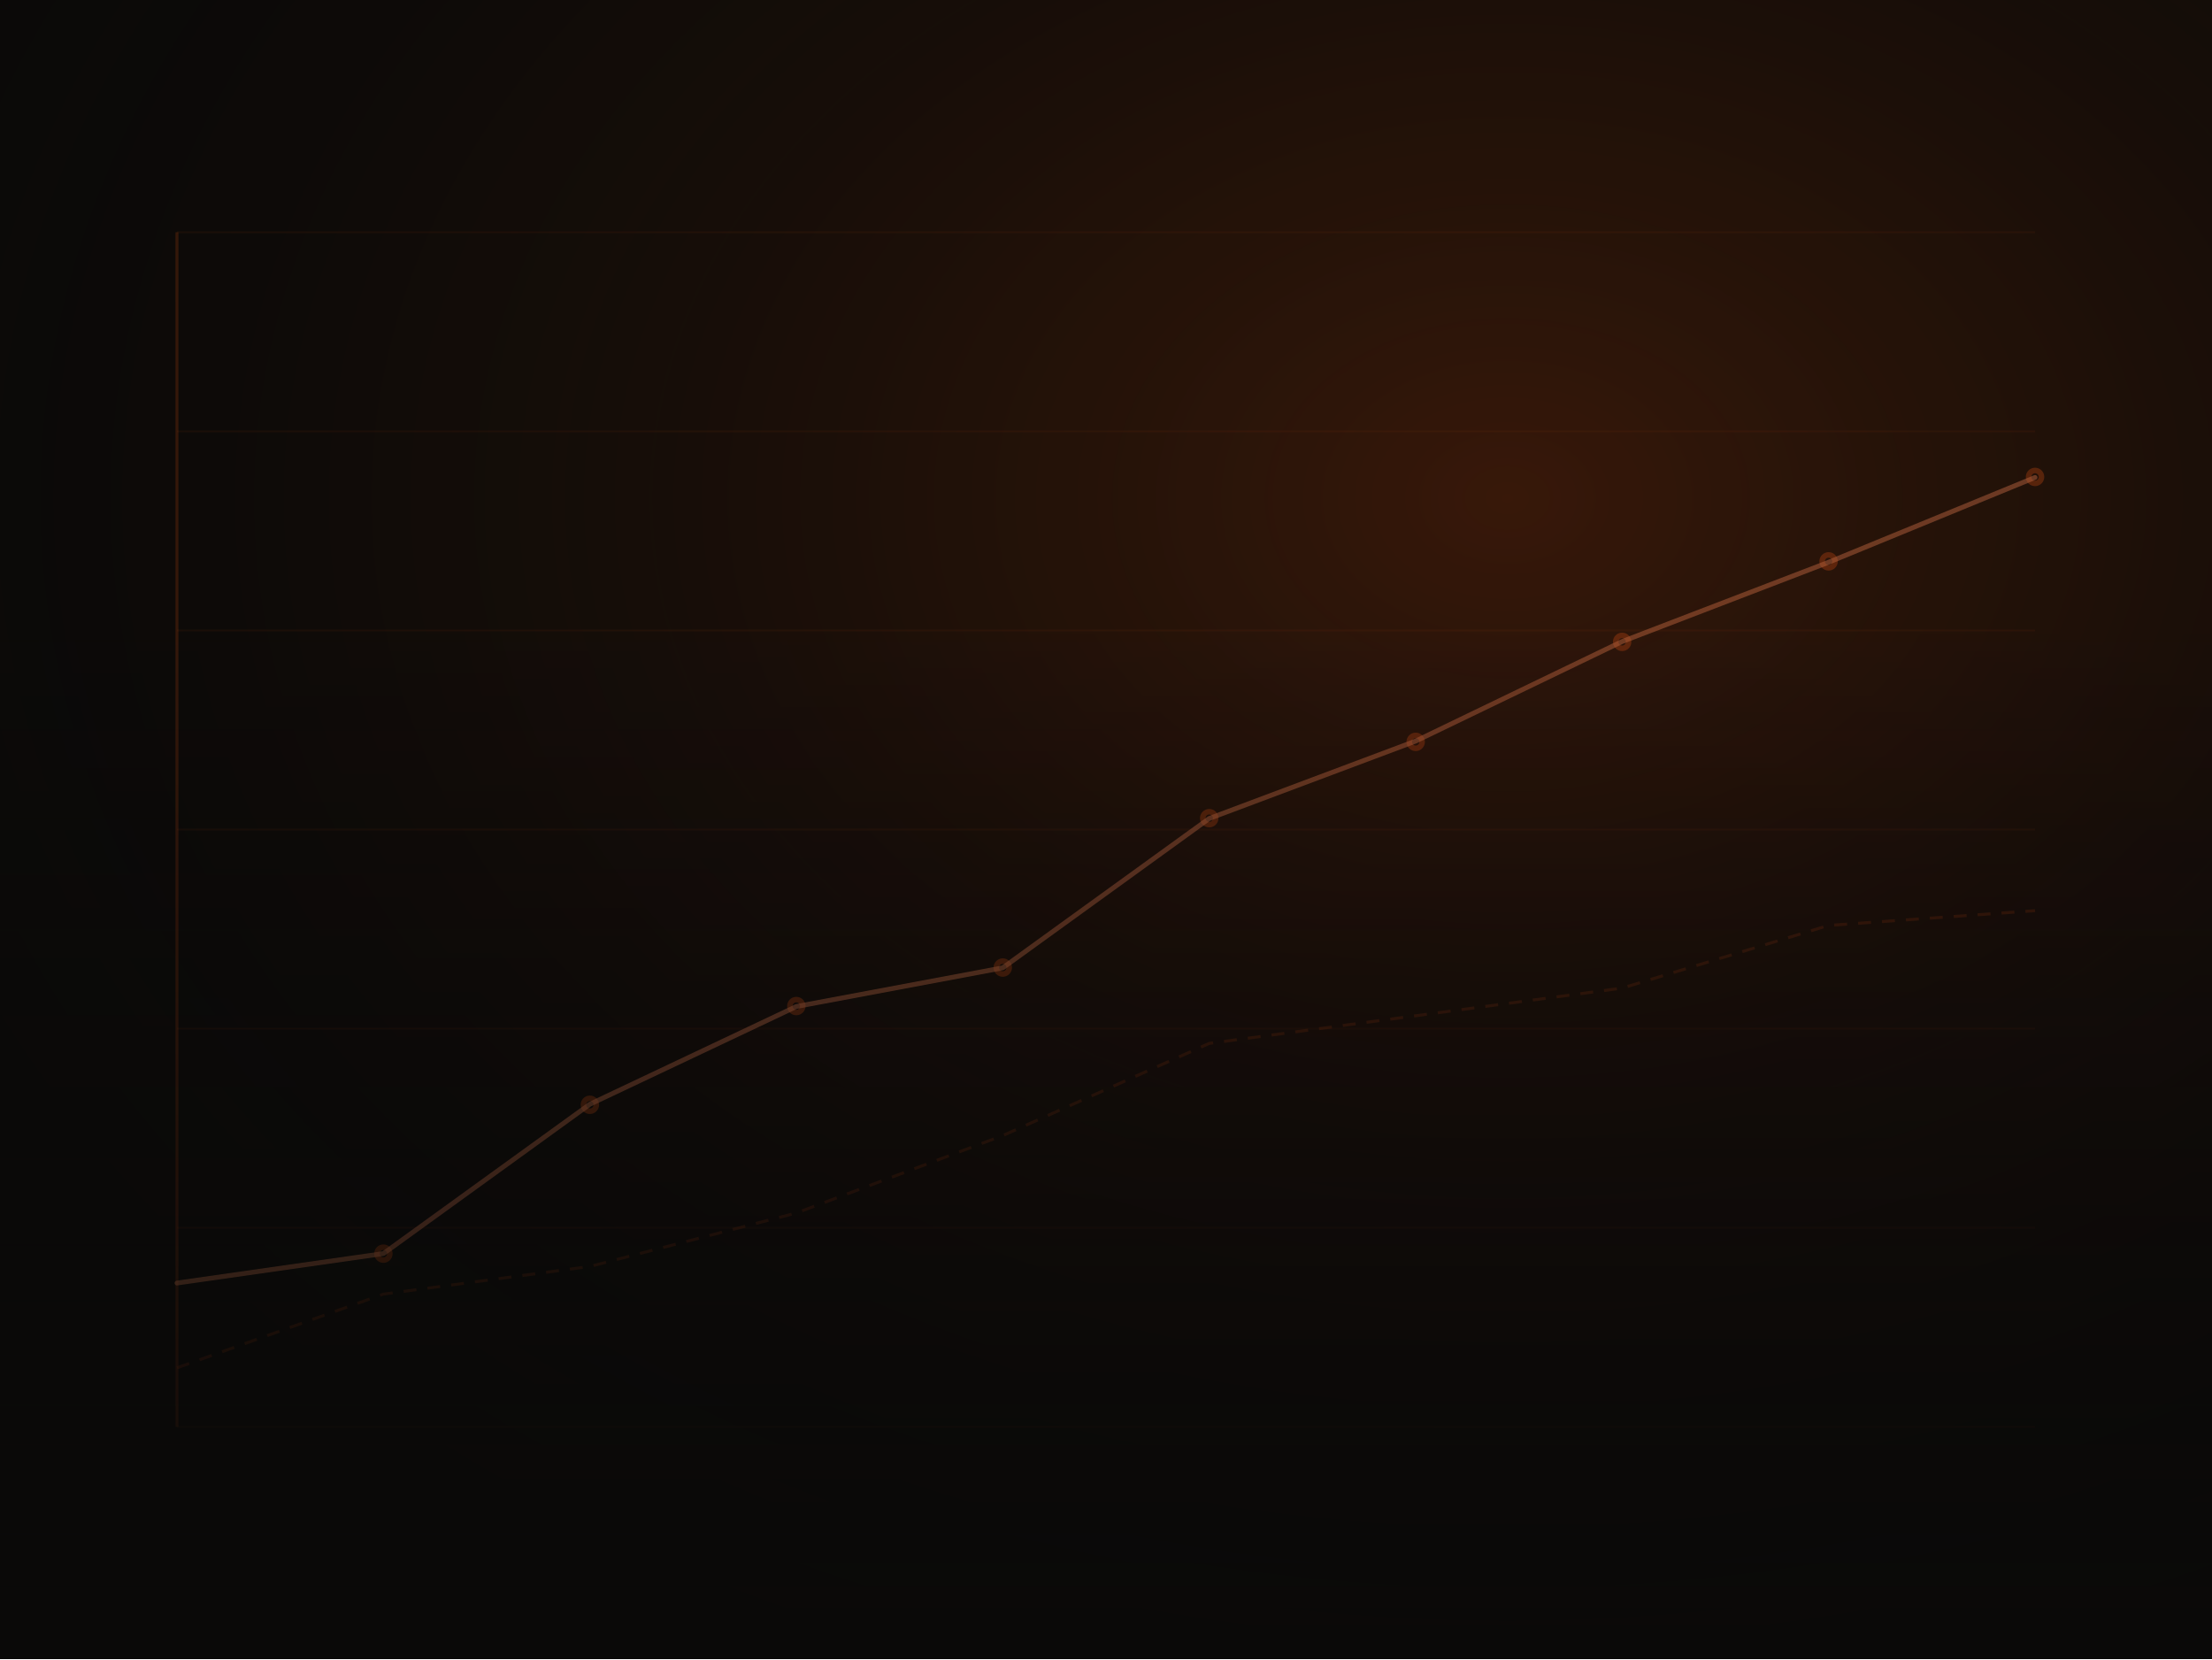
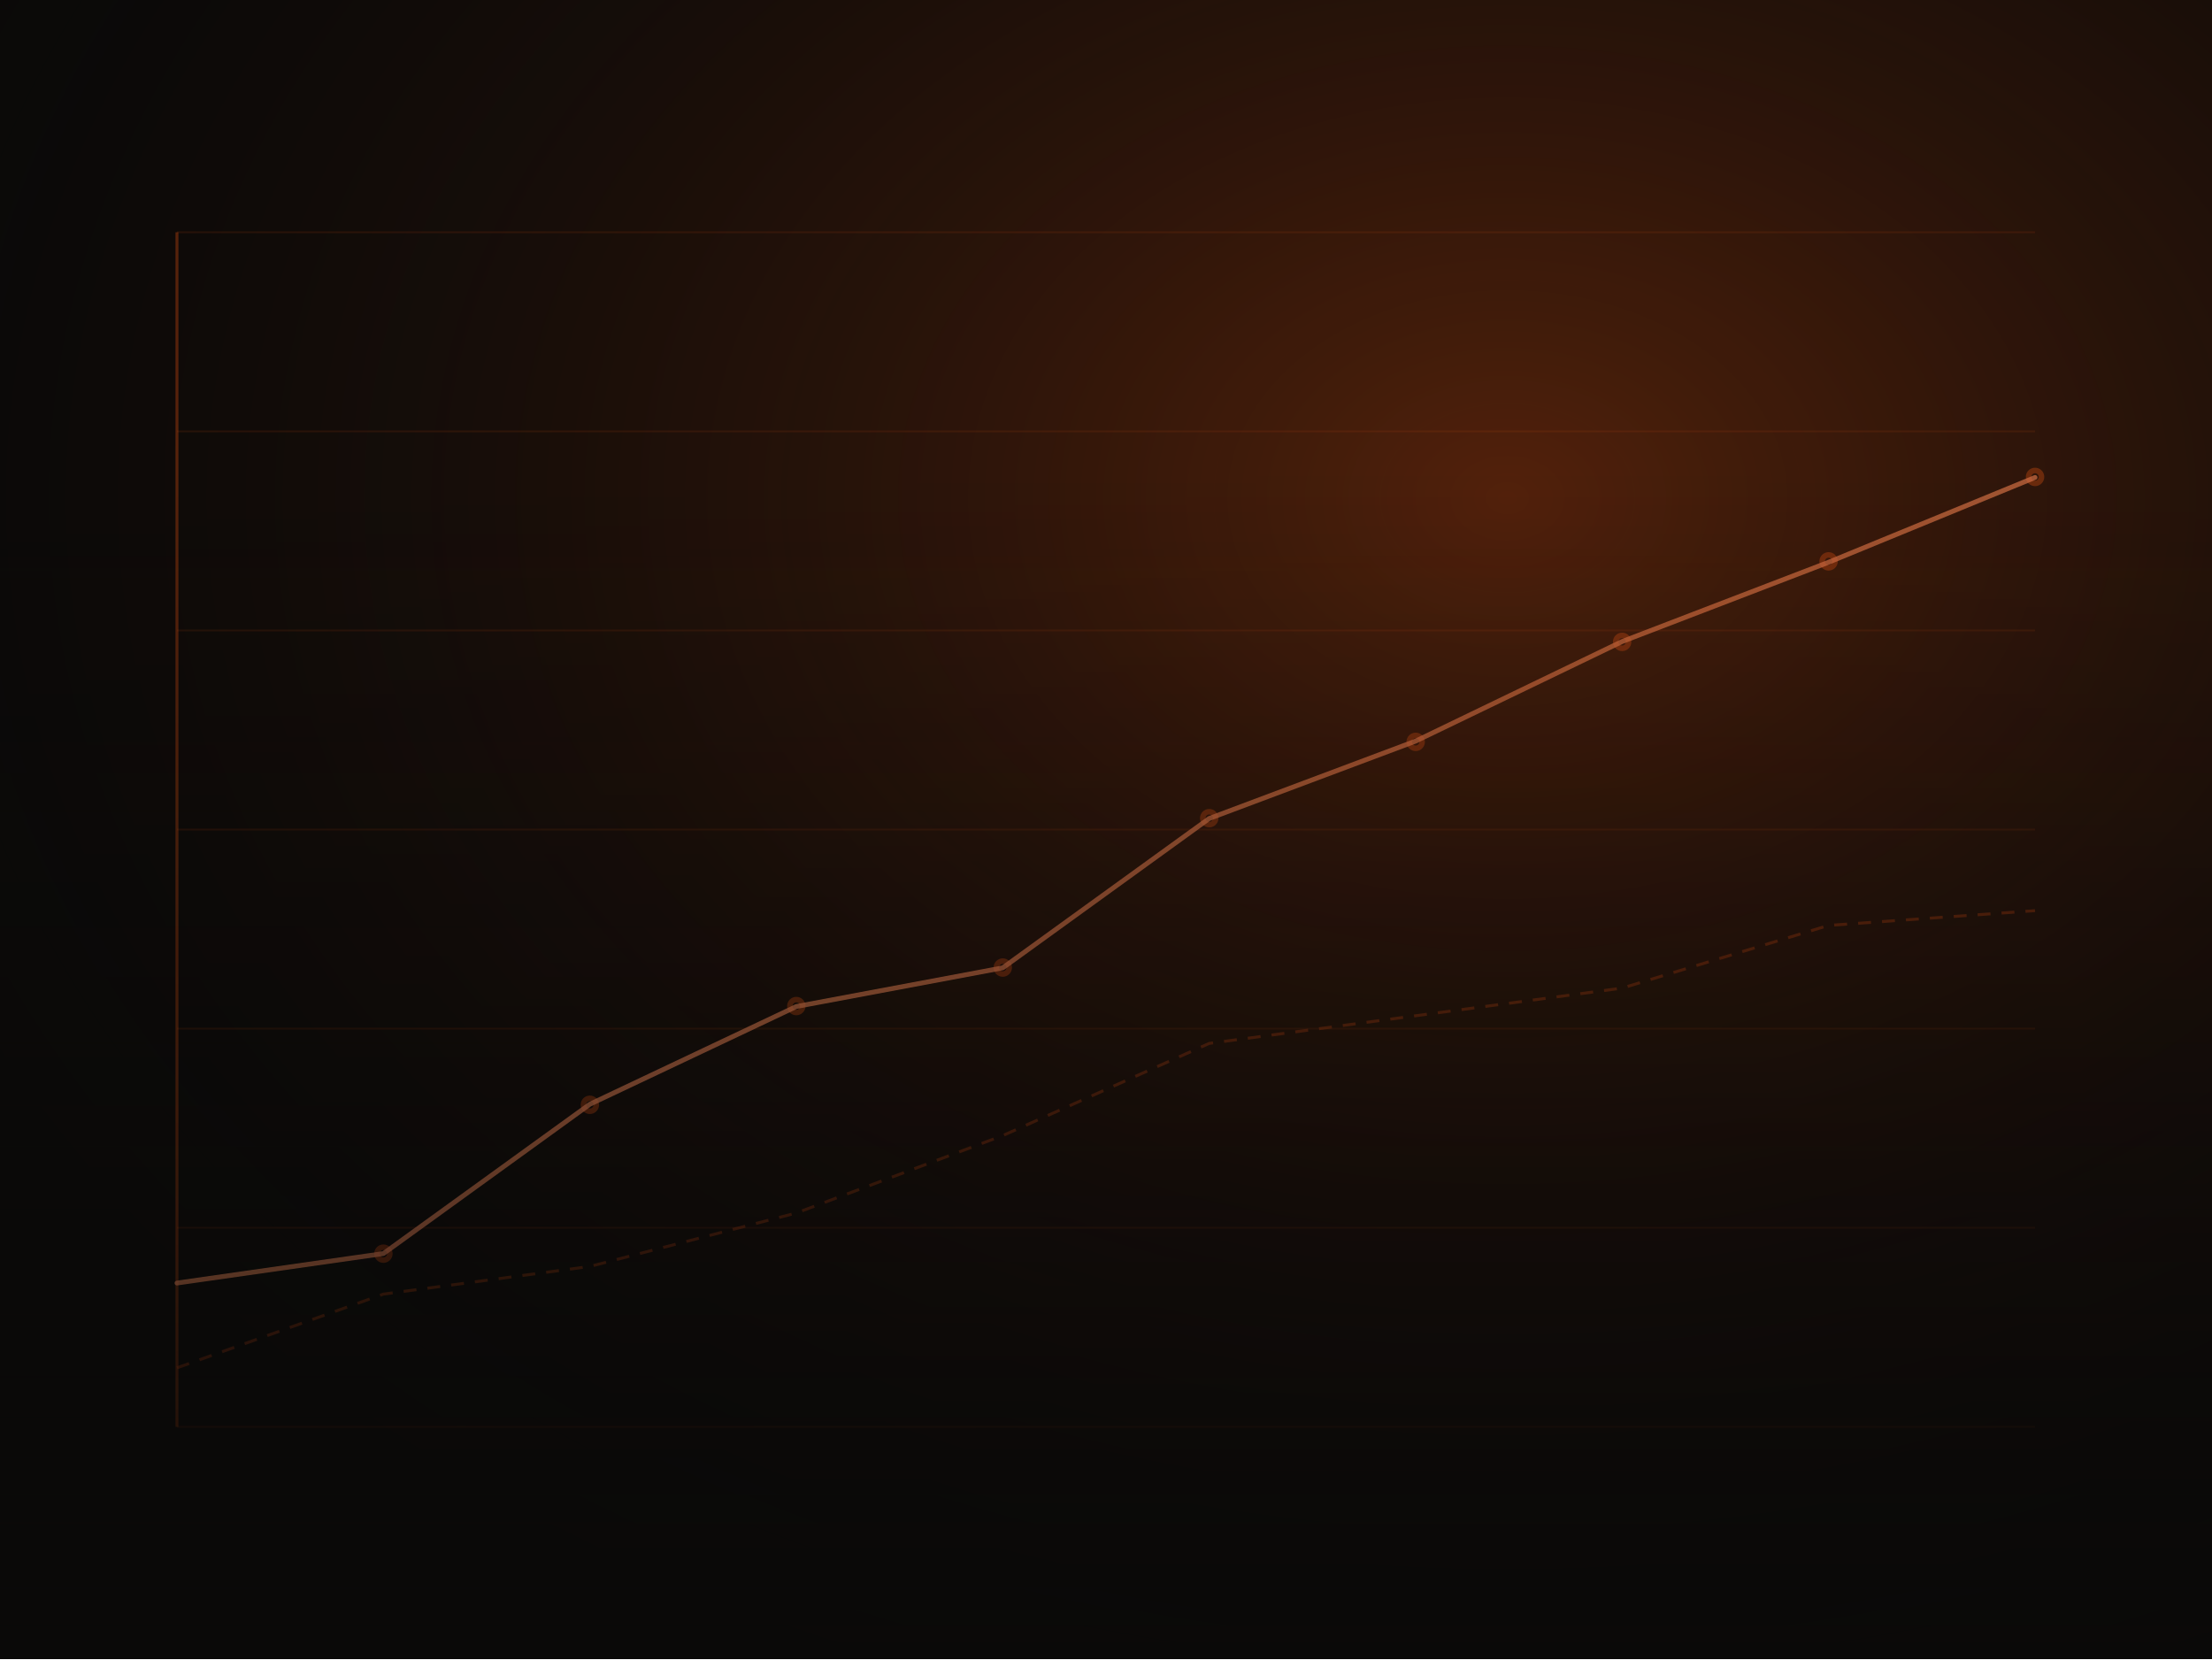
<svg xmlns="http://www.w3.org/2000/svg" viewBox="0 0 1200 900" width="1200" height="900" preserveAspectRatio="xMidYMid slice">
  <defs />
  <rect width="1200" height="900" fill="#0A0908" />
-   <line x1="96" y1="126" x2="1104" y2="126" stroke="#B8430F" stroke-width="1" stroke-opacity="0.1" />
-   <line x1="96" y1="234" x2="1104" y2="234" stroke="#B8430F" stroke-width="1" stroke-opacity="0.1" />
-   <line x1="96" y1="342" x2="1104" y2="342" stroke="#B8430F" stroke-width="1" stroke-opacity="0.1" />
-   <line x1="96" y1="450" x2="1104" y2="450" stroke="#B8430F" stroke-width="1" stroke-opacity="0.1" />
-   <line x1="96" y1="558" x2="1104" y2="558" stroke="#B8430F" stroke-width="1" stroke-opacity="0.1" />
-   <line x1="96" y1="666" x2="1104" y2="666" stroke="#B8430F" stroke-width="1" stroke-opacity="0.1" />
-   <line x1="96" y1="774" x2="1104" y2="774" stroke="#B8430F" stroke-width="1" stroke-opacity="0.1" />
-   <line x1="96" y1="126" x2="96" y2="774" stroke="#B8430F" stroke-width="1.6" stroke-opacity="0.3" />
+   <line x1="96" y1="126" x2="1104" y2="126" stroke="#B8430F" stroke-width="1" stroke-opacity="0.16" />
+   <line x1="96" y1="234" x2="1104" y2="234" stroke="#B8430F" stroke-width="1" stroke-opacity="0.16" />
+   <line x1="96" y1="342" x2="1104" y2="342" stroke="#B8430F" stroke-width="1" stroke-opacity="0.16" />
+   <line x1="96" y1="450" x2="1104" y2="450" stroke="#B8430F" stroke-width="1" stroke-opacity="0.16" />
+   <line x1="96" y1="558" x2="1104" y2="558" stroke="#B8430F" stroke-width="1" stroke-opacity="0.16" />
+   <line x1="96" y1="666" x2="1104" y2="666" stroke="#B8430F" stroke-width="1" stroke-opacity="0.16" />
+   <line x1="96" y1="774" x2="1104" y2="774" stroke="#B8430F" stroke-width="1" stroke-opacity="0.16" />
+   <line x1="96" y1="126" x2="96" y2="774" stroke="#B8430F" stroke-width="1.6" stroke-opacity="0.46" />
  <circle cx="208" cy="680.058" r="5" fill="#B8430F" opacity="0.5" />
  <circle cx="208" cy="680.058" r="2.0" fill="#0A0908" />
  <circle cx="320" cy="599.303" r="5" fill="#B8430F" opacity="0.5" />
  <circle cx="320" cy="599.303" r="2.0" fill="#0A0908" />
  <circle cx="432" cy="545.744" r="5" fill="#B8430F" opacity="0.5" />
  <circle cx="432" cy="545.744" r="2.0" fill="#0A0908" />
  <circle cx="544" cy="524.862" r="5" fill="#B8430F" opacity="0.5" />
  <circle cx="544" cy="524.862" r="2.0" fill="#0A0908" />
  <circle cx="656" cy="443.824" r="5" fill="#B8430F" opacity="0.5" />
  <circle cx="656" cy="443.824" r="2.0" fill="#0A0908" />
  <circle cx="768" cy="402.427" r="5" fill="#B8430F" opacity="0.5" />
  <circle cx="768" cy="402.427" r="2.0" fill="#0A0908" />
  <circle cx="880" cy="348.186" r="5" fill="#B8430F" opacity="0.5" />
  <circle cx="880" cy="348.186" r="2.0" fill="#0A0908" />
  <circle cx="992" cy="304.519" r="5" fill="#B8430F" opacity="0.5" />
  <circle cx="992" cy="304.519" r="2.0" fill="#0A0908" />
  <circle cx="1104" cy="258.713" r="5" fill="#B8430F" opacity="0.5" />
  <circle cx="1104" cy="258.713" r="2.0" fill="#0A0908" />
-   <path d="M96,696 L208,680 L208,680 L320,599 L320,599 L432,546 L432,546 L544,525 L544,525 L656,444 L656,444 L768,402 L768,402 L880,348 L880,348 L992,305 L992,305 L1104,259 L1104,259" fill="none" stroke="#F2895C" stroke-width="2.6" stroke-opacity="0.5" stroke-linejoin="round" stroke-linecap="round" />
-   <path d="M96,742 L208,702 L320,687 L432,658 L544,616 L656,566 L768,551 L880,536 L992,502 L1104,494" fill="none" stroke="#B8430F" stroke-width="1.6" stroke-opacity="0.28" stroke-dasharray="7 6" />
+   <path d="M96,696 L208,680 L208,680 L320,599 L320,599 L432,546 L432,546 L544,525 L544,525 L656,444 L656,444 L768,402 L768,402 L880,348 L880,348 L992,305 L992,305 L1104,259 L1104,259" fill="none" stroke="#F2895C" stroke-width="2.6" stroke-opacity="0.7" stroke-linejoin="round" stroke-linecap="round" />
+   <path d="M96,742 L208,702 L320,687 L432,658 L544,616 L656,566 L768,551 L880,536 L992,502 L1104,494" fill="none" stroke="#B8430F" stroke-width="1.6" stroke-opacity="0.43" stroke-dasharray="7 6" />
  <radialGradient id="bl" cx="0.68" cy="0.3" r="0.8">
-     <stop offset="0" stop-color="#B8430F" stop-opacity="0.32" />
+     <stop offset="0" stop-color="#B8430F" stop-opacity="0.42" />
    <stop offset="1" stop-color="#0A0908" stop-opacity="0" />
  </radialGradient>
  <rect width="1200" height="900" fill="url(#bl)" />
  <linearGradient id="vg2" x1="0" y1="1" x2="0" y2="0">
-     <stop offset="0" stop-color="#0A0908" stop-opacity="0.9" />
-     <stop offset="0.62" stop-color="#0A0908" stop-opacity="0.18" />
+     <stop offset="0" stop-color="#0A0908" stop-opacity="0.88" />
+     <stop offset="0.34" stop-color="#0A0908" stop-opacity="0.34" />
+     <stop offset="0.72" stop-color="#0A0908" stop-opacity="0" />
  </linearGradient>
  <rect width="1200" height="900" fill="url(#vg2)" />
</svg>
